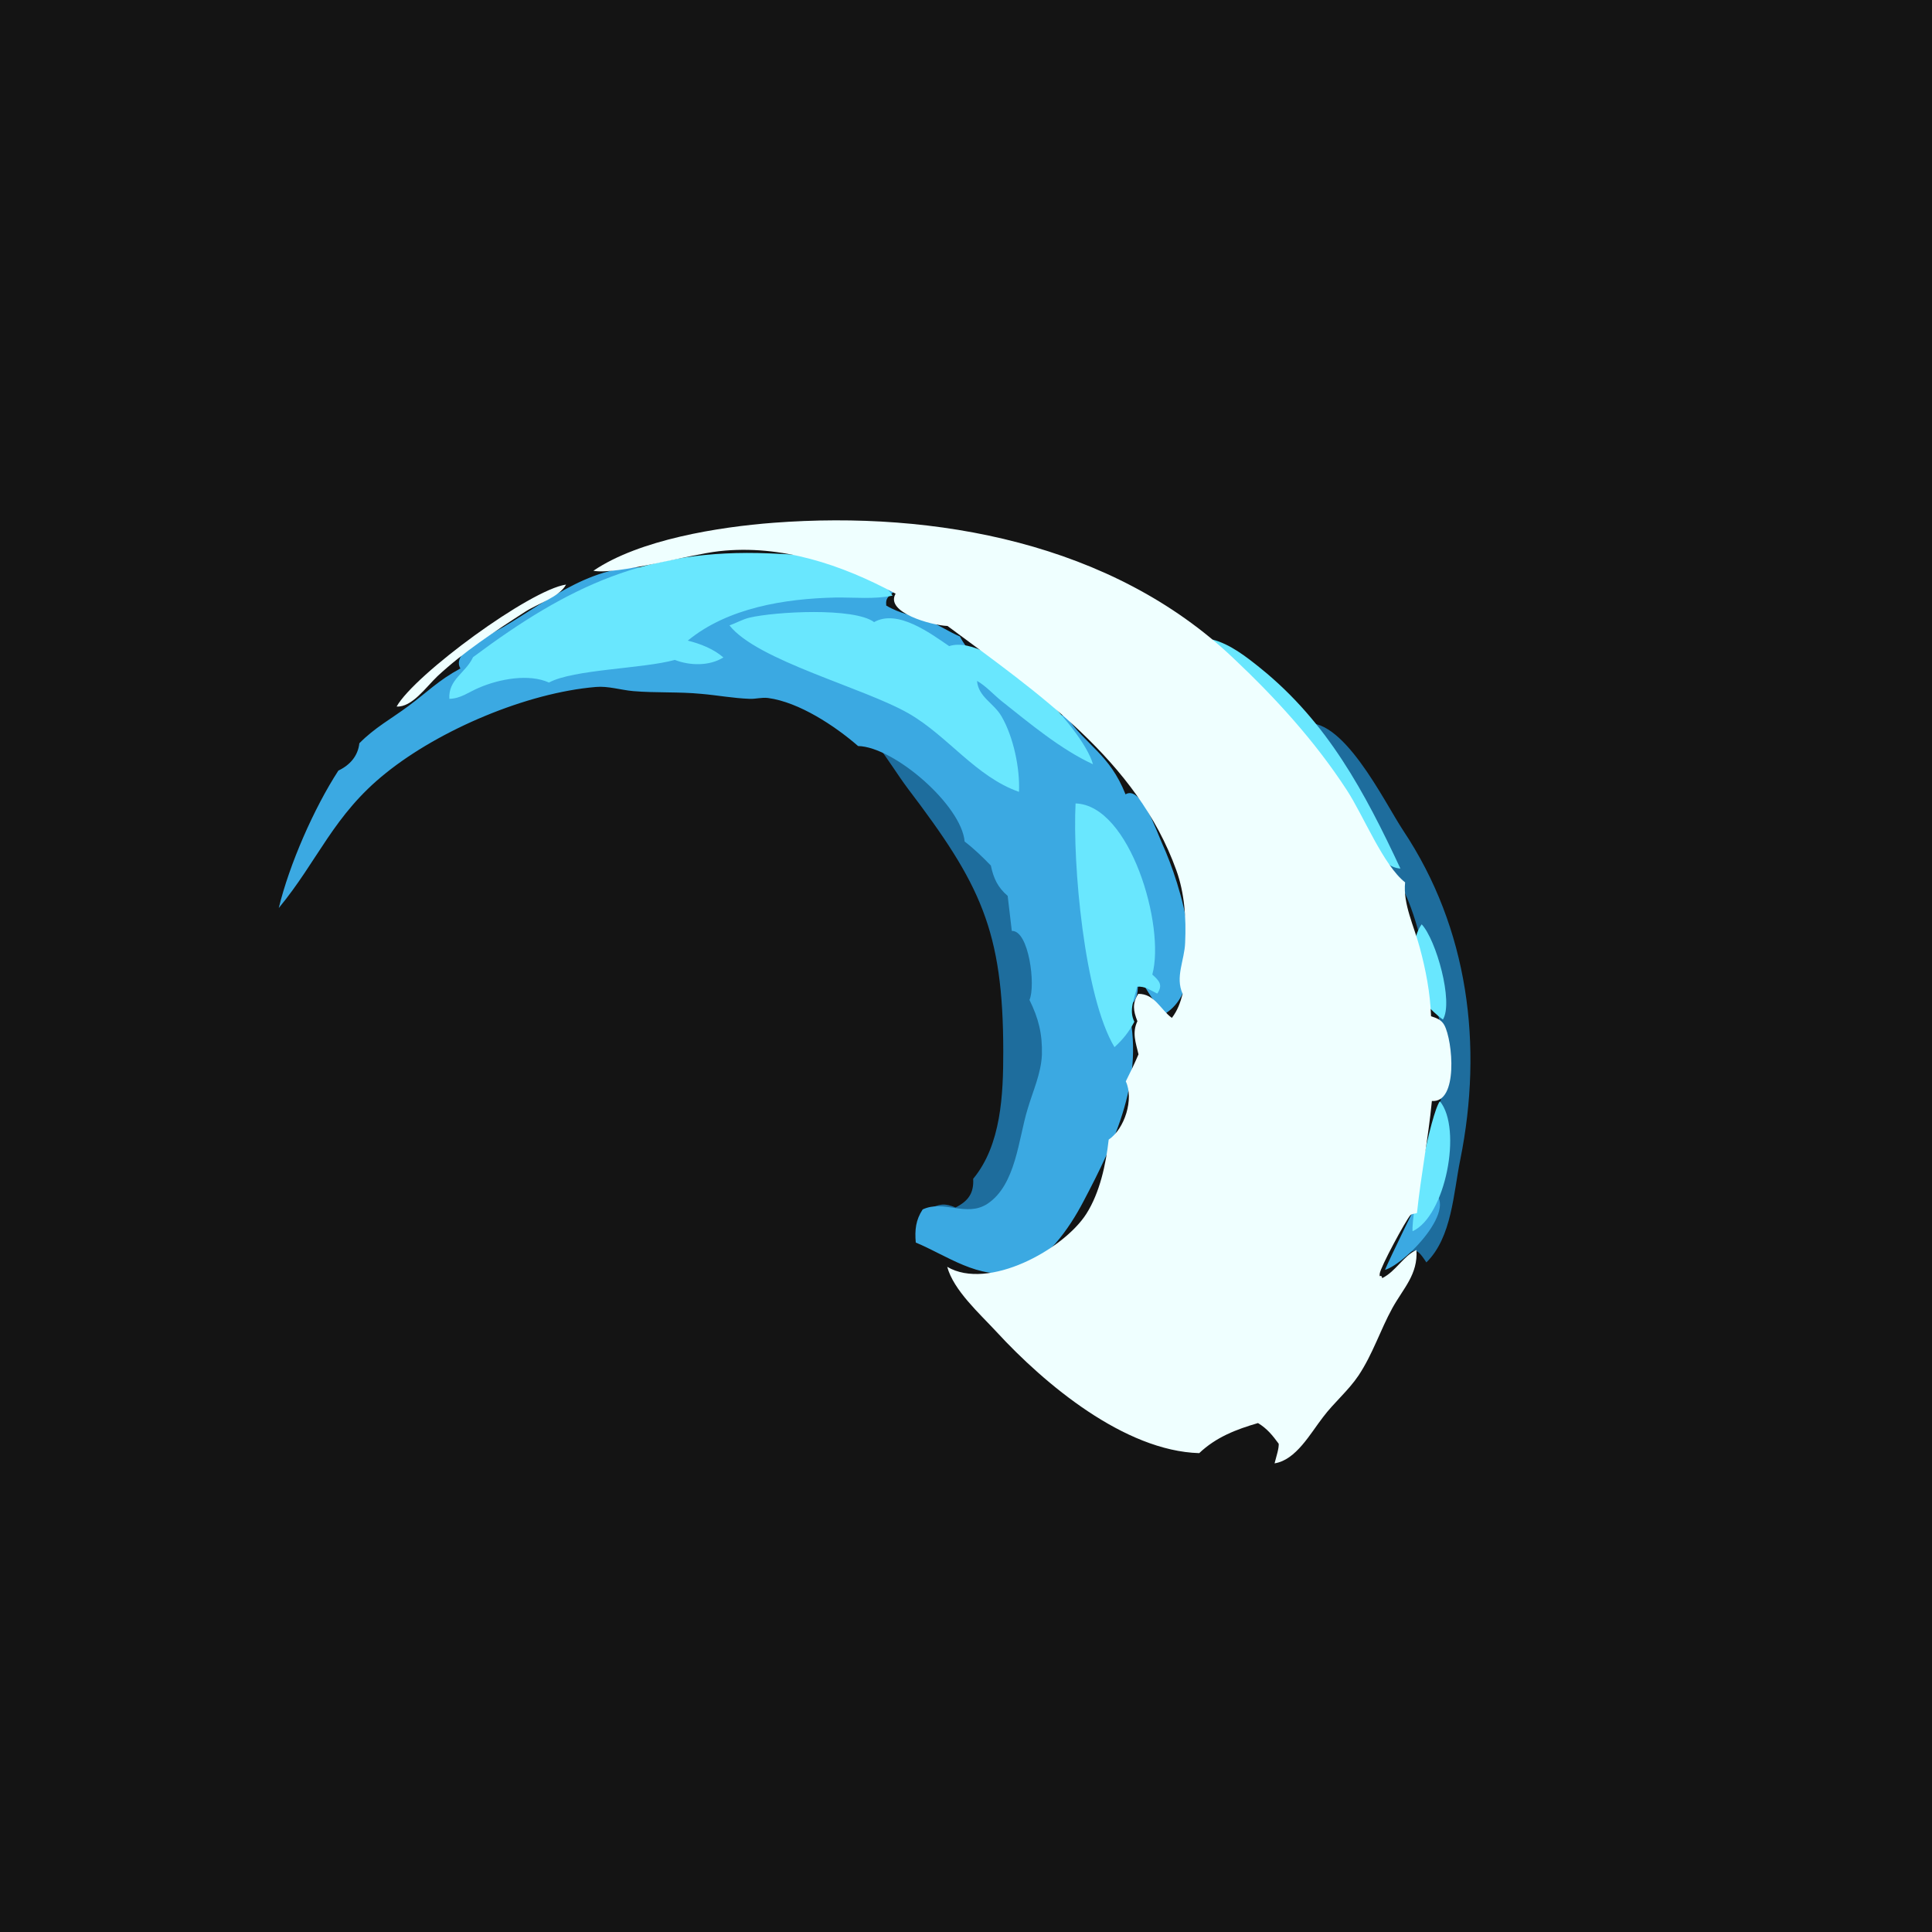
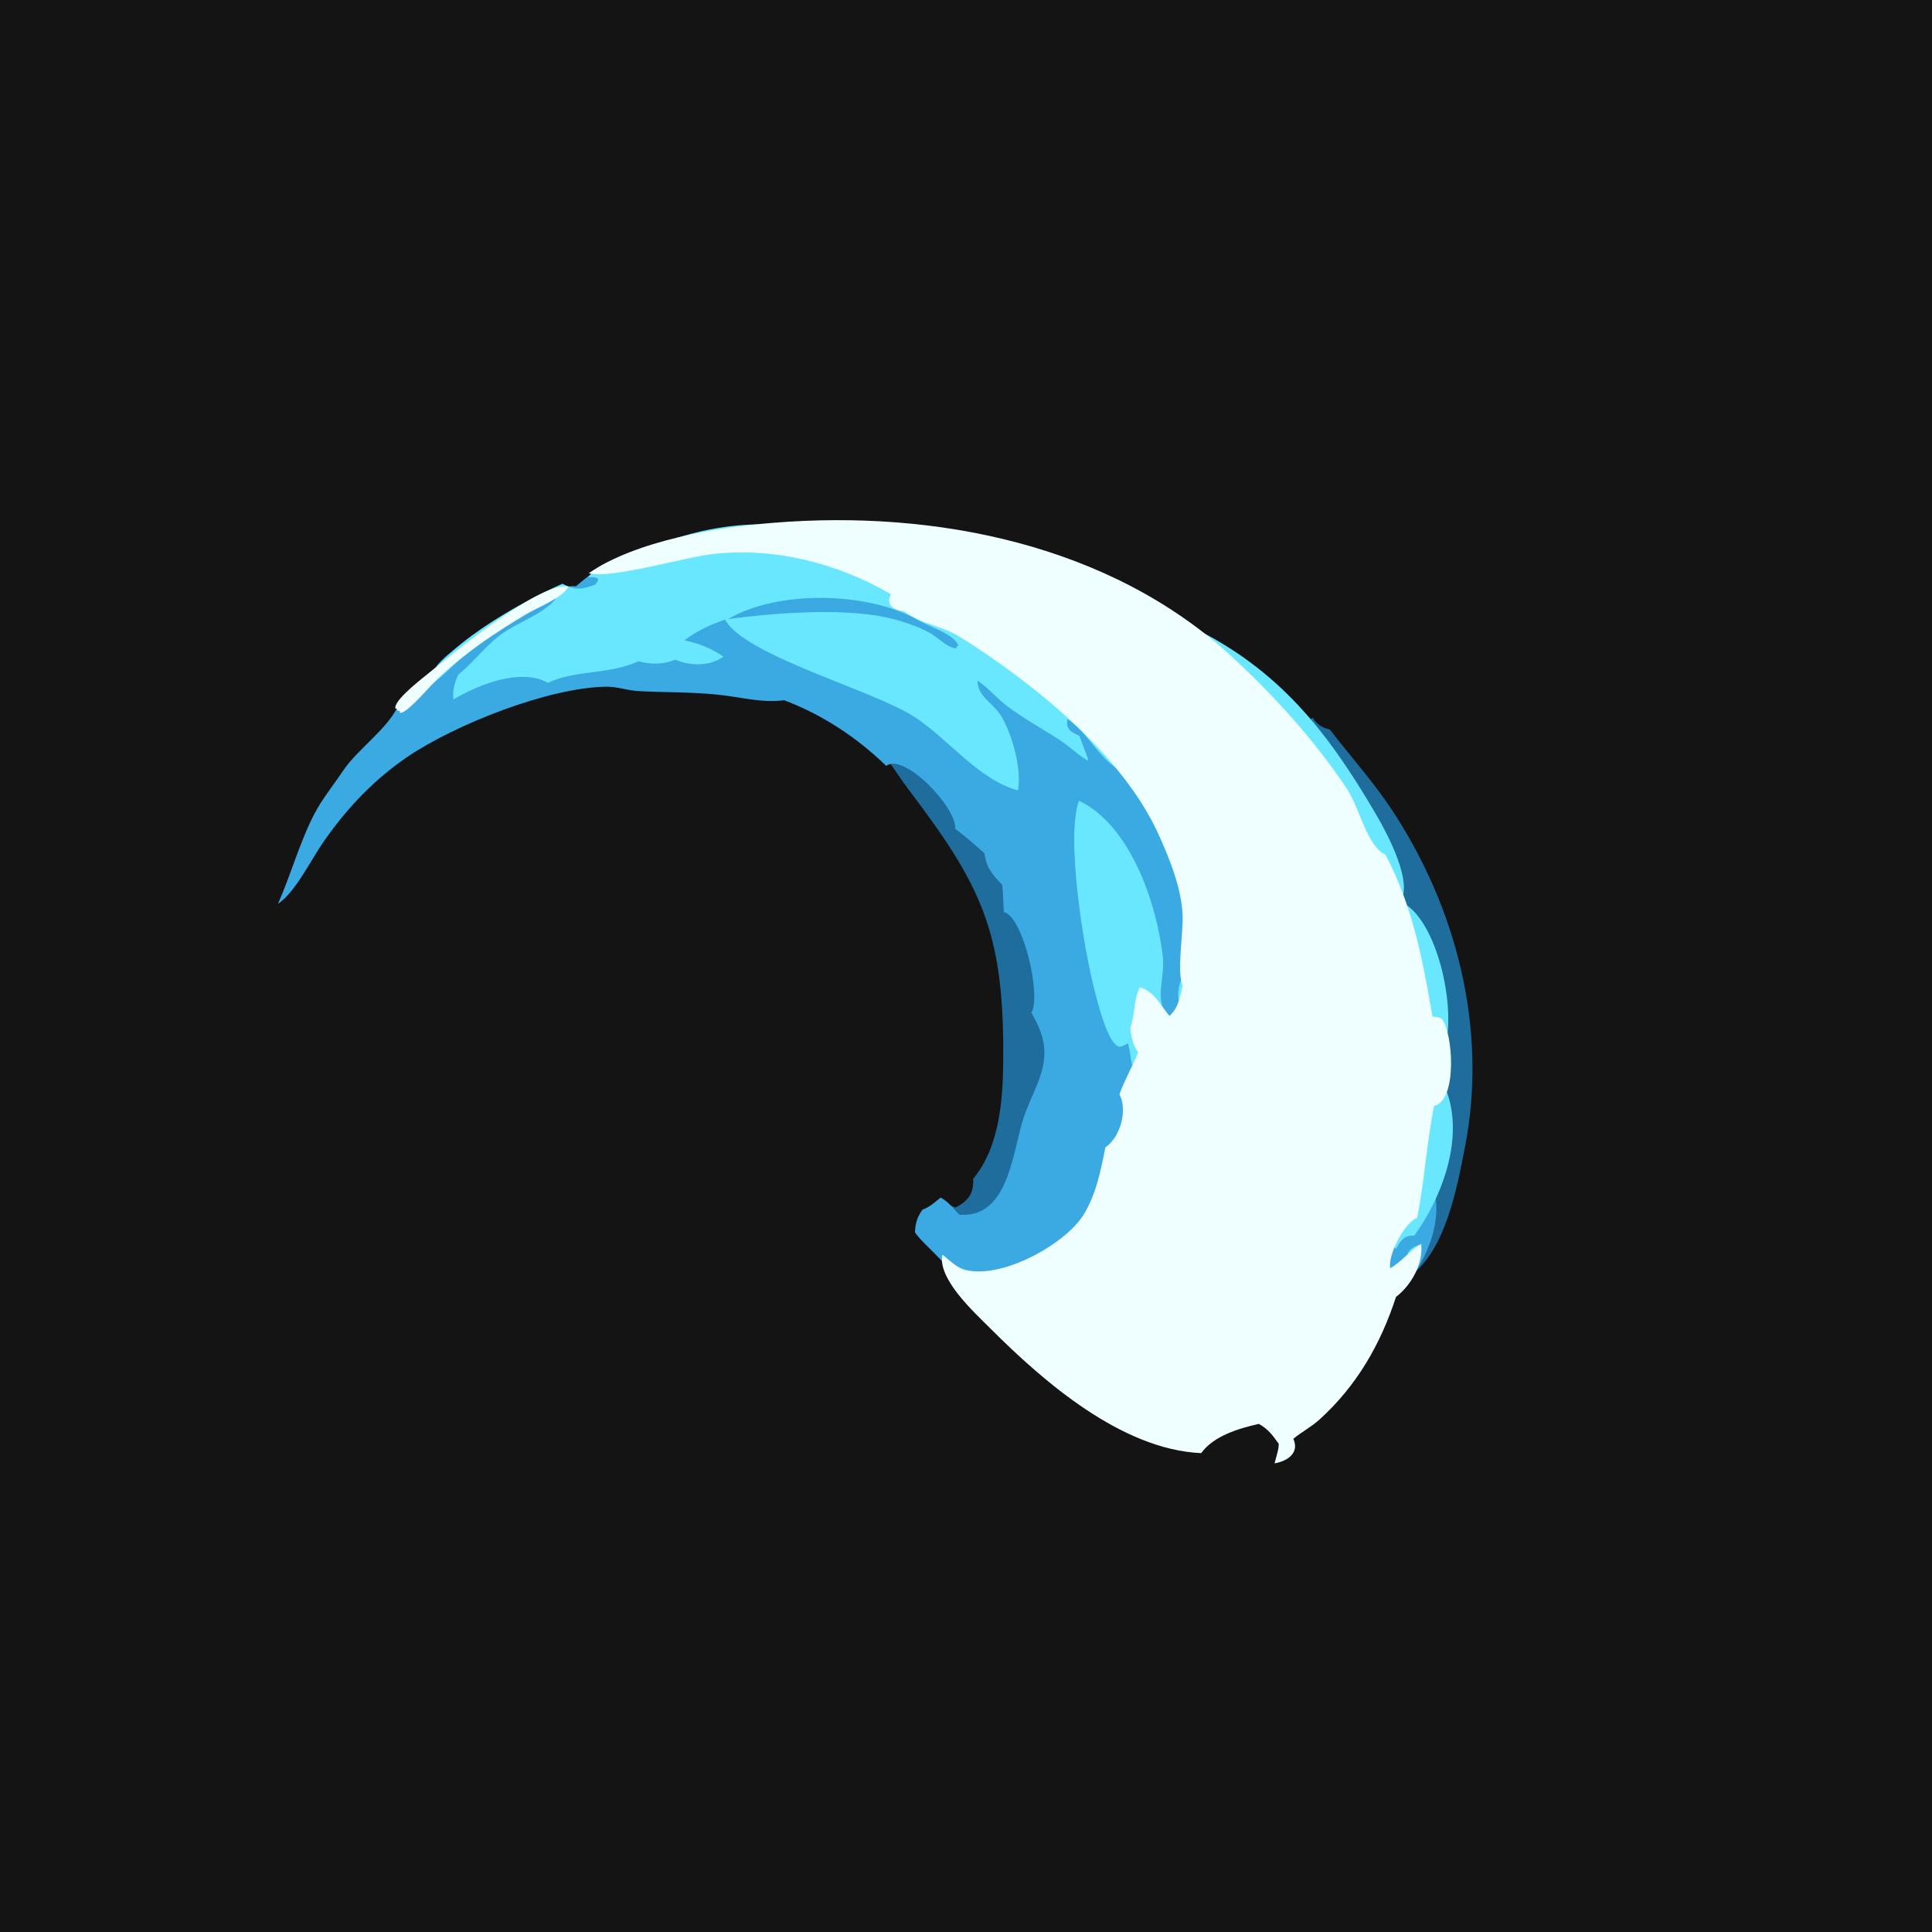
<svg xmlns="http://www.w3.org/2000/svg" width="700" height="700" viewBox="0 0 700 700">
  <rect width="700" height="700" fill="#141414" />
-   <path fill="#1e6d9d" fill-rule="evenodd" d="M516.8,457.4 C512.3,450.4 512.2,453.3 506.2,457.4 C505.4,452.0 509.0,447.2 513.4,443.9 C511.6,430.6 518.5,417.1 521.1,404.2 C523.9,390.0 522.6,375.3 520.1,361.2 C514.7,371.7 511.6,341.8 512.2,339.9 C512.5,338.8 513.7,339.3 514.4,339.3 C512.6,332.3 510.1,324.8 506.4,318.4 C504.9,315.9 502.6,314.1 501.2,311.6 C499.8,309.0 499.2,306.1 497.8,303.5 C492.3,293.9 485.0,285.3 479.3,275.7 C476.7,271.4 472.6,267.2 471.6,262.4 C486.0,258.1 501.5,290.5 508.4,300.9 C532.1,336.5 537.4,378.8 529.1,420.1 C526.6,432.2 526.1,448.3 516.8,457.4Z M336.6,438.1 C340.3,436.1 342.4,435.9 346.2,437.5 C350.8,435.2 352.9,432.3 352.6,427.1 C362.8,414.8 363.5,396.4 363.5,381.1 C363.5,337.0 355.2,320.3 329.0,285.8 C325.1,280.6 321.7,274.9 317.7,269.8 C320.1,268.5 321.9,267.2 324.7,267.1 C357.5,287.0 383.6,330.2 386.4,368.6 C387.5,384.3 385.1,400.2 380.1,415.1 C376.0,427.4 363.5,452.9 346.9,447.9 C342.1,446.4 338.5,442.5 336.6,438.1Z" />
-   <path fill="#3ba9e2" fill-rule="evenodd" d="M331.8,450.2 C331.4,445.6 331.8,442.0 334.3,438.2 C342.0,434.6 350.1,441.1 357.7,436.2 C368.1,429.4 369.0,412.6 372.3,401.9 C374.2,395.4 377.2,389.0 377.5,382.2 C377.7,374.6 376.3,369.0 373.0,362.3 C375.3,357.1 372.8,337.0 366.6,337.3 C366.1,333.1 365.6,328.8 365.1,324.6 C361.5,321.5 360.0,318.3 359.0,313.6 C356.0,310.5 352.9,307.5 349.5,304.9 C348.4,291.8 324.0,270.6 310.9,270.3 C302.5,263.0 289.5,254.4 278.3,252.9 C276.0,252.6 273.8,253.3 271.6,253.2 C265.8,253.0 259.9,251.9 254.1,251.4 C245.9,250.6 237.6,251.1 229.4,250.4 C224.9,250.0 220.3,248.5 215.9,248.9 C190.8,251.0 159.3,264.4 139.8,280.1 C120.8,295.3 115.3,311.7 101.0,329.0 C104.8,313.3 113.7,292.9 122.6,279.2 C126.8,277.2 129.7,273.9 130.2,269.3 C135.8,263.6 141.7,260.5 148.0,255.8 C154.9,250.7 158.7,246.6 166.8,242.2 C163.3,236.2 177.6,229.9 182.0,227.4 C198.9,217.5 216.3,202.8 237.3,206.0 C228.2,222.1 200.1,224.9 195.5,232.2 C204.1,238.9 230.1,232.5 238.8,226.7 C241.1,223.6 242.3,222.7 246.2,222.4 C248.5,212.8 276.9,207.5 285.6,211.0 C287.1,207.4 293.3,207.4 297.0,205.7 C303.1,207.8 309.3,210.0 315.5,211.9 C318.9,210.5 321.5,211.5 324.5,213.7 C322.2,216.2 320.8,216.2 321.1,219.4 C326.1,222.4 331.2,223.1 336.5,225.0 C340.4,226.5 343.9,229.0 347.8,230.6 C349.1,233.2 350.9,235.4 352.7,237.8 C358.2,237.8 361.2,240.4 363.8,245.1 C368.0,246.2 380.8,252.9 378.3,257.3 C381.0,258.5 383.4,258.9 386.2,259.4 C393.7,270.3 402.0,273.2 407.8,287.8 C413.4,284.4 419.1,301.3 421.1,305.7 C427.7,320.2 439.3,356.6 422.1,367.3 C416.3,361.4 411.3,352.4 409.8,344.2 C408.0,334.1 409.5,325.0 401.8,317.1 C401.2,323.8 400.7,348.2 407.4,350.5 C407.8,354.2 408.5,358.2 409.1,361.8 C409.6,358.6 410.3,356.6 412.2,354.8 C412.5,358.8 412.2,363.1 408.6,364.7 C415.1,390.2 404.1,413.4 392.5,435.4 C387.4,445.1 378.8,457.8 367.6,460.7 C354.9,463.9 342.9,454.8 331.8,450.2Z M353.9,264.2 C351.4,256.5 346.0,252.2 341.0,246.0 C344.3,245.6 345.7,244.7 347.3,242.0 C340.5,240.4 308.0,232.2 303.6,232.9 C302.4,233.1 302.1,233.8 301.1,234.5 C304.5,239.6 312.2,240.5 317.9,242.9 C323.8,245.3 329.9,248.6 335.2,252.3 C341.4,256.8 346.2,262.8 353.9,264.2Z M501.8,460.1 C503.2,456.7 514.9,432.3 516.5,430.5 C531.7,434.6 509.7,457.8 501.8,460.1Z" />
-   <path fill="#69e7fe" fill-rule="evenodd" d="M162.8,253.2 C162.4,246.1 168.7,243.9 171.4,238.1 C206.1,212.2 234.7,198.7 278.7,200.5 C293.2,201.0 314.5,202.7 323.4,215.8 C316.8,217.2 309.5,216.4 302.6,216.5 C284.4,216.9 263.7,220.2 249.2,232.1 C253.9,233.3 258.5,235.1 262.1,238.2 C257.0,241.4 249.9,241.2 244.5,239.1 C233.0,242.3 207.7,242.5 198.9,247.3 C191.6,244.0 180.9,246.0 173.5,249.2 C169.7,250.8 167.0,253.1 162.8,253.2Z M369.2,286.9 C353.7,281.5 343.4,266.7 329.4,258.6 C313.2,249.2 274.4,239.4 264.3,226.6 C266.6,225.8 269.0,224.4 271.5,223.8 C280.8,221.6 309.4,220.0 316.7,225.4 C325.2,220.6 337.0,229.4 343.9,234.1 C359.2,229.1 392.3,263.4 396.0,276.9 C384.3,271.5 373.1,262.1 363.0,254.1 C359.9,251.6 357.3,248.6 354.0,246.7 C354.5,252.6 360.1,254.7 362.9,259.6 C367.2,267.0 369.6,278.5 369.2,286.9Z M439.2,231.7 C445.6,233.3 451.5,237.9 456.7,242.1 C481.0,261.7 494.5,287.1 507.4,314.7 C498.5,314.0 495.0,300.6 490.6,293.2 C480.5,276.3 468.8,261.5 455.4,247.0 C450.4,241.7 443.0,237.7 439.2,231.7Z M403.8,379.4 C392.8,361.1 388.6,312.9 389.7,291.1 C409.5,291.7 422.3,335.7 417.5,353.1 C420.1,355.4 421.4,356.9 419.3,360.0 C416.4,358.6 414.9,357.3 412.0,357.5 C411.0,362.0 408.9,366.0 411.0,370.2 C409.1,373.8 406.8,376.7 403.8,379.4Z M522.8,369.4 C520.5,367.8 518.6,365.8 516.7,364.0 C513.7,355.6 509.7,342.3 515.1,334.9 C520.3,340.4 526.7,363.0 522.8,369.4Z M511.8,446.1 C511.3,439.9 518.4,403.2 521.7,399.0 C529.9,409.0 523.7,440.7 511.8,446.1Z" />
-   <path fill="#efffff" fill-rule="evenodd" d="M461.8,530.2 C462.5,527.5 463.4,524.8 463.3,523.1 C461.1,520.1 459.1,517.6 455.8,515.6 C447.9,517.9 440.6,520.7 434.5,526.5 C407.4,525.7 378.5,501.5 361.1,482.6 C354.9,475.9 345.5,467.5 343.2,459.0 C358.0,467.7 385.3,452.8 393.6,439.8 C398.5,432.1 400.7,421.8 401.7,412.9 C407.5,409.0 410.9,398.2 407.9,391.8 C409.5,388.6 411.1,385.3 412.5,382.0 C411.5,377.7 410.1,374.2 412.1,370.0 C410.6,366.2 410.2,363.6 412.4,360.1 C418.4,360.0 420.5,365.9 424.6,368.8 C426.7,366.0 427.6,363.4 428.5,360.1 C425.7,354.0 429.2,347.9 429.4,341.5 C429.8,332.7 429.2,323.6 426.2,315.3 C411.9,275.5 375.8,250.9 343.3,226.8 C337.6,226.6 320.5,221.9 324.5,215.1 C305.0,204.6 283.1,197.2 260.6,199.7 C249.7,200.9 223.3,208.4 215.0,206.8 C231.6,195.5 260.5,190.9 280.4,189.4 C338.8,185.0 402.9,196.7 446.8,238.4 C462.1,252.8 476.5,268.6 488.0,286.3 C494.0,295.5 501.2,313.5 509.1,319.7 C508.3,327.6 512.3,335.4 514.4,343.3 C516.6,351.4 518.2,359.8 518.5,368.2 C520.3,368.8 522.2,369.4 523.3,371.4 C526.4,377.1 528.4,399.7 518.8,398.9 C517.5,412.4 514.8,426.0 513.4,439.5 C512.7,439.8 511.6,439.7 511.0,440.3 C509.3,442.2 500.1,459.2 499.9,461.5 C499.7,463.5 500.4,461.2 500.8,463.1 C505.8,460.6 508.5,455.0 513.2,452.9 C513.8,461.7 508.5,466.7 504.5,473.9 C500.1,481.9 497.4,490.6 492.2,498.4 C488.5,503.9 483.4,508.1 479.4,513.4 C474.8,519.3 469.6,529.0 461.8,530.2Z M143.7,256.0 C150.2,244.4 192.0,213.7 205.1,211.8 C202.6,216.4 195.0,218.6 190.2,221.7 C179.2,228.8 168.1,236.1 158.5,245.0 C154.3,249.0 149.3,256.3 143.7,256.0Z" />
+   <path fill="#1e6d9d" fill-rule="evenodd" d="M510.3,462.8 C507.4,461.4 506.0,460.1 504.6,457.1 C517.0,415.1 518.8,370.8 503.2,329.3 C494.8,307.0 481.3,287.4 471.3,266.0 C471.5,262.8 472.3,261.6 475.6,260.1 C477.2,262.4 478.8,263.6 481.8,264.3 C489.2,273.9 497.3,282.9 504.1,293.1 C527.8,328.8 539.1,373.0 530.8,415.5 C527.8,431.0 523.6,453.6 510.3,462.8Z M336.6,438.1 C340.3,436.1 342.4,435.9 346.2,437.5 C350.8,435.2 352.9,432.3 352.6,427.1 C362.8,414.8 363.5,396.4 363.5,381.1 C363.5,337.0 355.2,320.3 329.0,285.8 C325.1,280.6 321.7,274.9 317.7,269.8 C320.1,268.5 321.9,267.2 324.7,267.1 C357.5,287.0 383.6,330.2 386.4,368.6 C387.5,384.3 385.1,400.2 380.1,415.1 C376.0,427.4 363.5,452.9 346.9,447.9 C342.1,446.4 338.5,442.5 336.6,438.1Z" />
+   <path fill="#3ba9e2" fill-rule="evenodd" d="M353.8,471.2 C351.0,470.1 348.7,468.6 346.3,466.8 C347.0,459.9 335.4,452.2 331.5,446.5 C331.7,443.0 332.3,441.1 334.2,438.3 C336.9,437.3 338.6,435.7 340.8,433.9 C343.8,435.5 345.3,437.8 347.6,440.1 C365.7,441.5 366.8,416.9 371.0,404.6 C373.5,397.1 378.4,389.7 378.4,381.5 C378.4,376.0 376.3,371.6 373.7,366.9 C377.4,360.7 370.6,331.8 363.7,330.5 C363.5,327.2 363.5,323.9 363.1,320.6 C359.6,316.9 357.3,314.3 356.7,309.2 C353.3,306.1 349.7,303.0 346.1,300.3 C346.6,292.3 327.3,272.5 321.1,277.5 C310.5,267.2 297.9,258.9 284.1,253.7 C275.9,254.8 268.3,252.5 260.1,251.7 C250.5,250.7 241.0,250.9 231.4,250.4 C227.5,250.2 223.7,248.8 219.9,248.8 C198.9,249.0 165.0,262.5 147.8,274.1 C135.6,282.4 125.9,292.6 117.5,304.6 C112.5,311.7 107.2,323.1 100.7,327.5 C105.4,316.9 108.6,305.1 113.9,294.9 C116.7,289.5 120.8,284.5 124.2,279.4 C130.0,270.8 140.9,264.0 144.8,254.6 C149.0,251.1 153.9,248.0 158.7,245.3 C153.3,243.1 164.8,235.2 167.6,233.2 C177.0,226.4 197.2,211.6 208.7,212.4 C215.7,206.4 222.7,201.3 232.4,200.5 C234.9,202.6 236.2,204.4 237.4,207.4 C227.9,220.0 199.6,225.0 195.5,232.4 C203.8,238.3 225.6,233.1 234.8,229.1 C240.1,226.8 241.0,222.7 247.4,222.4 C247.2,221.6 246.6,220.7 247.0,219.9 C249.0,215.7 271.8,209.3 276.7,208.7 C280.1,208.3 283.1,208.6 286.2,209.9 C289.9,205.3 298.5,206.5 304.2,206.5 C319.8,206.5 333.5,212.2 345.7,221.7 C349.8,224.9 353.2,228.4 357.6,231.1 C358.5,237.5 362.2,243.6 364.3,249.8 C369.5,251.1 375.2,252.0 380.4,253.4 C381.3,250.4 382.4,249.3 385.7,248.6 C389.6,250.9 392.3,254.4 392.7,258.5 C401.8,265.2 408.2,271.5 413.6,281.5 C419.2,282.2 425.3,289.9 424.0,295.7 C427.7,298.2 429.5,302.3 431.5,306.4 C439.8,323.6 444.4,345.9 436.3,364.1 C434.1,369.2 429.5,373.0 425.6,376.9 C423.0,377.4 420.8,376.5 417.9,375.8 C418.4,383.5 420.4,391.1 419.1,399.1 C416.0,417.1 391.5,457.3 375.8,466.7 C368.4,471.1 361.1,468.7 353.8,471.2Z M290.4,229.9 C290.9,228.5 291.2,225.1 289.9,225.4 C287.2,226.0 290.0,229.4 290.4,229.9Z M353.7,264.8 C352.6,255.9 343.4,252.4 342.1,247.5 C341.9,246.8 343.5,245.9 343.9,245.6 C334.0,235.7 316.2,233.4 302.7,233.6 C303.2,234.3 304.4,236.6 305.7,237.6 C311.3,242.4 327.3,247.3 335.2,252.5 C341.3,256.5 346.6,263.1 353.7,264.8Z M402.5,316.6 C399.0,326.4 403.0,350.9 408.2,360.4 C414.8,354.0 408.5,323.3 402.5,316.6Z M504.8,470.4 C499.7,469.7 495.9,467.2 492.7,463.2 C492.2,449.9 506.7,433.5 519.7,431.6 C523.0,444.8 514.7,461.6 504.8,470.4Z" />
+   <path fill="#69e7fe" fill-rule="evenodd" d="M368.8,286.4 C354.3,282.3 343.8,267.9 331.4,259.8 C316.2,249.9 270.0,237.7 262.7,224.5 C257.6,226.2 252.2,228.7 248.0,232.0 C253.1,233.1 257.8,234.9 262.1,237.9 C257.4,241.4 250.0,241.4 244.7,239.0 C240.3,240.8 235.9,240.8 231.3,239.6 C220.7,244.5 208.7,242.6 198.5,247.4 C188.5,241.8 173.2,248.2 164.3,253.4 C163.9,250.3 164.6,247.6 166.1,244.4 C171.4,240.1 175.7,234.3 181.1,230.2 C187.4,225.4 197.0,222.6 201.6,216.7 C189.4,221.9 178.0,229.8 167.7,238.1 C162.6,242.3 158.3,247.5 152.4,250.3 C159.1,234.6 188.3,218.3 203.8,211.5 C208.4,214.0 210.8,213.6 215.7,211.8 C218.0,209.0 215.9,209.1 213.1,209.2 C218.5,202.0 227.5,202.0 235.2,198.7 C267.5,184.6 306.8,186.5 332.7,212.2 C336.4,215.9 340.4,220.8 345.9,222.1 C347.5,222.5 350.6,222.3 351.9,223.6 C352.6,224.3 352.0,225.3 352.1,226.1 C363.0,225.5 378.0,241.8 383.7,250.2 C388.3,250.8 407.1,272.4 407.1,277.6 C407.1,279.3 406.6,277.7 406.1,279.3 C398.4,275.3 394.0,265.1 386.7,260.5 C386.3,263.9 387.4,265.0 391.1,266.6 C392.1,269.7 393.5,272.6 394.4,275.7 C391.0,273.9 387.8,270.7 384.4,268.4 C377.8,264.1 370.9,260.4 364.6,255.6 C361.0,252.8 357.9,249.1 354.2,246.6 C354.1,252.4 359.9,254.7 362.8,259.5 C366.8,266.2 370.3,279.0 368.8,286.4Z M347.3,234.0 C345.7,229.7 337.1,227.3 332.7,224.7 C314.7,214.4 281.9,213.6 263.8,224.3 C280.0,222.1 304.1,220.3 320.2,223.5 C325.9,224.7 331.6,226.5 336.7,229.2 C339.5,230.7 342.6,234.1 345.7,234.8 C347.8,235.2 345.4,234.2 347.3,234.0Z M506.8,327.4 C496.9,325.9 486.9,304.5 482.0,296.1 C467.2,270.9 449.8,249.3 425.9,232.3 C427.7,229.3 428.6,227.8 431.7,227.1 C463.4,242.6 480.8,264.8 498.3,294.6 C502.4,301.6 512.9,320.8 506.8,327.4Z M410.2,386.0 C409.6,383.5 409.4,380.4 408.7,378.0 C407.9,378.4 406.3,379.4 405.4,379.2 C401.3,378.1 397.6,362.8 396.6,358.9 C392.7,344.0 386.1,303.9 390.9,290.1 C409.6,299.0 419.1,327.3 421.3,346.5 C422.2,354.1 418.4,361.0 422.5,367.9 C418.5,374.1 416.0,380.7 410.2,386.0Z M509.9,328.1 C521.4,336.5 527.4,365.7 523.6,378.9 C512.2,379.0 502.3,356.0 502.6,345.9 C502.9,339.2 506.1,333.4 509.9,328.1Z M427.2,363.0 C426.3,359.3 427.4,355.7 429.3,352.2 C431.1,356.7 430.5,359.5 427.2,363.0Z M505.8,452.5 C499.4,447.7 501.7,439.9 503.1,432.9 C506.1,418.3 508.0,398.3 520.6,388.6 C532.7,406.3 523.9,431.9 512.4,447.7 C508.7,447.4 507.2,449.9 505.8,452.5Z M509.7,457.2 C509.4,453.3 511.2,452.0 515.0,450.7 C514.9,454.8 513.8,456.6 509.7,457.2Z" />
+   <path fill="#efffff" fill-rule="evenodd" d="M461.8,530.2 C462.5,527.5 463.4,524.8 463.3,523.1 C461.1,520.0 459.5,517.8 456.1,515.9 C448.6,517.6 439.7,520.3 435.2,526.5 C406.4,525.2 378.2,500.7 358.9,481.4 C352.7,475.2 339.8,463.5 341.4,454.6 C343.9,456.4 346.3,459.1 349.4,460.0 C362.4,463.7 385.2,451.3 392.3,440.6 C397.1,433.1 398.8,424.2 400.5,415.7 C405.8,412.2 408.7,402.3 405.6,396.5 C407.5,391.2 410.3,386.4 412.4,381.3 C410.4,378.6 410.0,375.9 409.5,372.5 C411.3,367.6 410.6,362.6 413.0,357.7 C418.3,359.3 420.3,364.0 423.7,368.1 C427.0,365.2 427.5,361.2 428.5,357.0 C426.3,352.5 428.7,338.3 428.5,331.9 C428.1,321.8 423.8,311.2 419.7,302.2 C406.6,273.3 374.1,247.2 347.7,230.7 C341.3,226.7 333.7,226.2 327.6,221.5 C323.5,221.0 320.9,219.1 322.8,215.3 C303.6,204.1 281.0,198.3 258.7,200.7 C248.0,201.8 221.4,209.9 213.3,207.7 C230.4,195.9 259.9,191.0 280.5,189.4 C338.7,184.7 402.2,197.2 446.3,237.9 C461.7,252.1 475.9,267.8 487.7,285.3 C492.9,293.0 495.0,306.3 502.0,309.7 C511.9,328.4 515.5,347.9 519.0,368.3 C520.1,368.5 521.7,368.4 522.5,369.3 C526.3,374.0 528.3,398.6 519.6,400.7 C516.9,414.0 516.1,427.9 513.5,441.2 C508.6,443.2 502.8,454.9 503.7,459.5 C507.8,457.2 510.9,453.0 514.9,450.7 C515.8,457.7 511.4,465.6 505.8,469.9 C500.2,487.1 491.5,502.2 478.0,514.4 C475.1,517.0 471.5,518.9 468.6,521.3 C470.9,526.4 466.5,529.4 461.8,530.2Z M144.0,257.5 C143.9,256.1 142.9,257.4 143.3,255.9 C144.1,252.6 153.1,245.7 155.8,243.5 C164.4,236.4 196.2,210.5 206.0,212.5 C203.7,216.8 195.2,219.8 190.4,222.7 C179.2,229.4 167.9,236.9 158.5,246.0 C155.9,248.5 148.6,257.1 145.8,258.1 C143.7,258.8 146.1,257.5 144.0,257.5Z" />
</svg>
